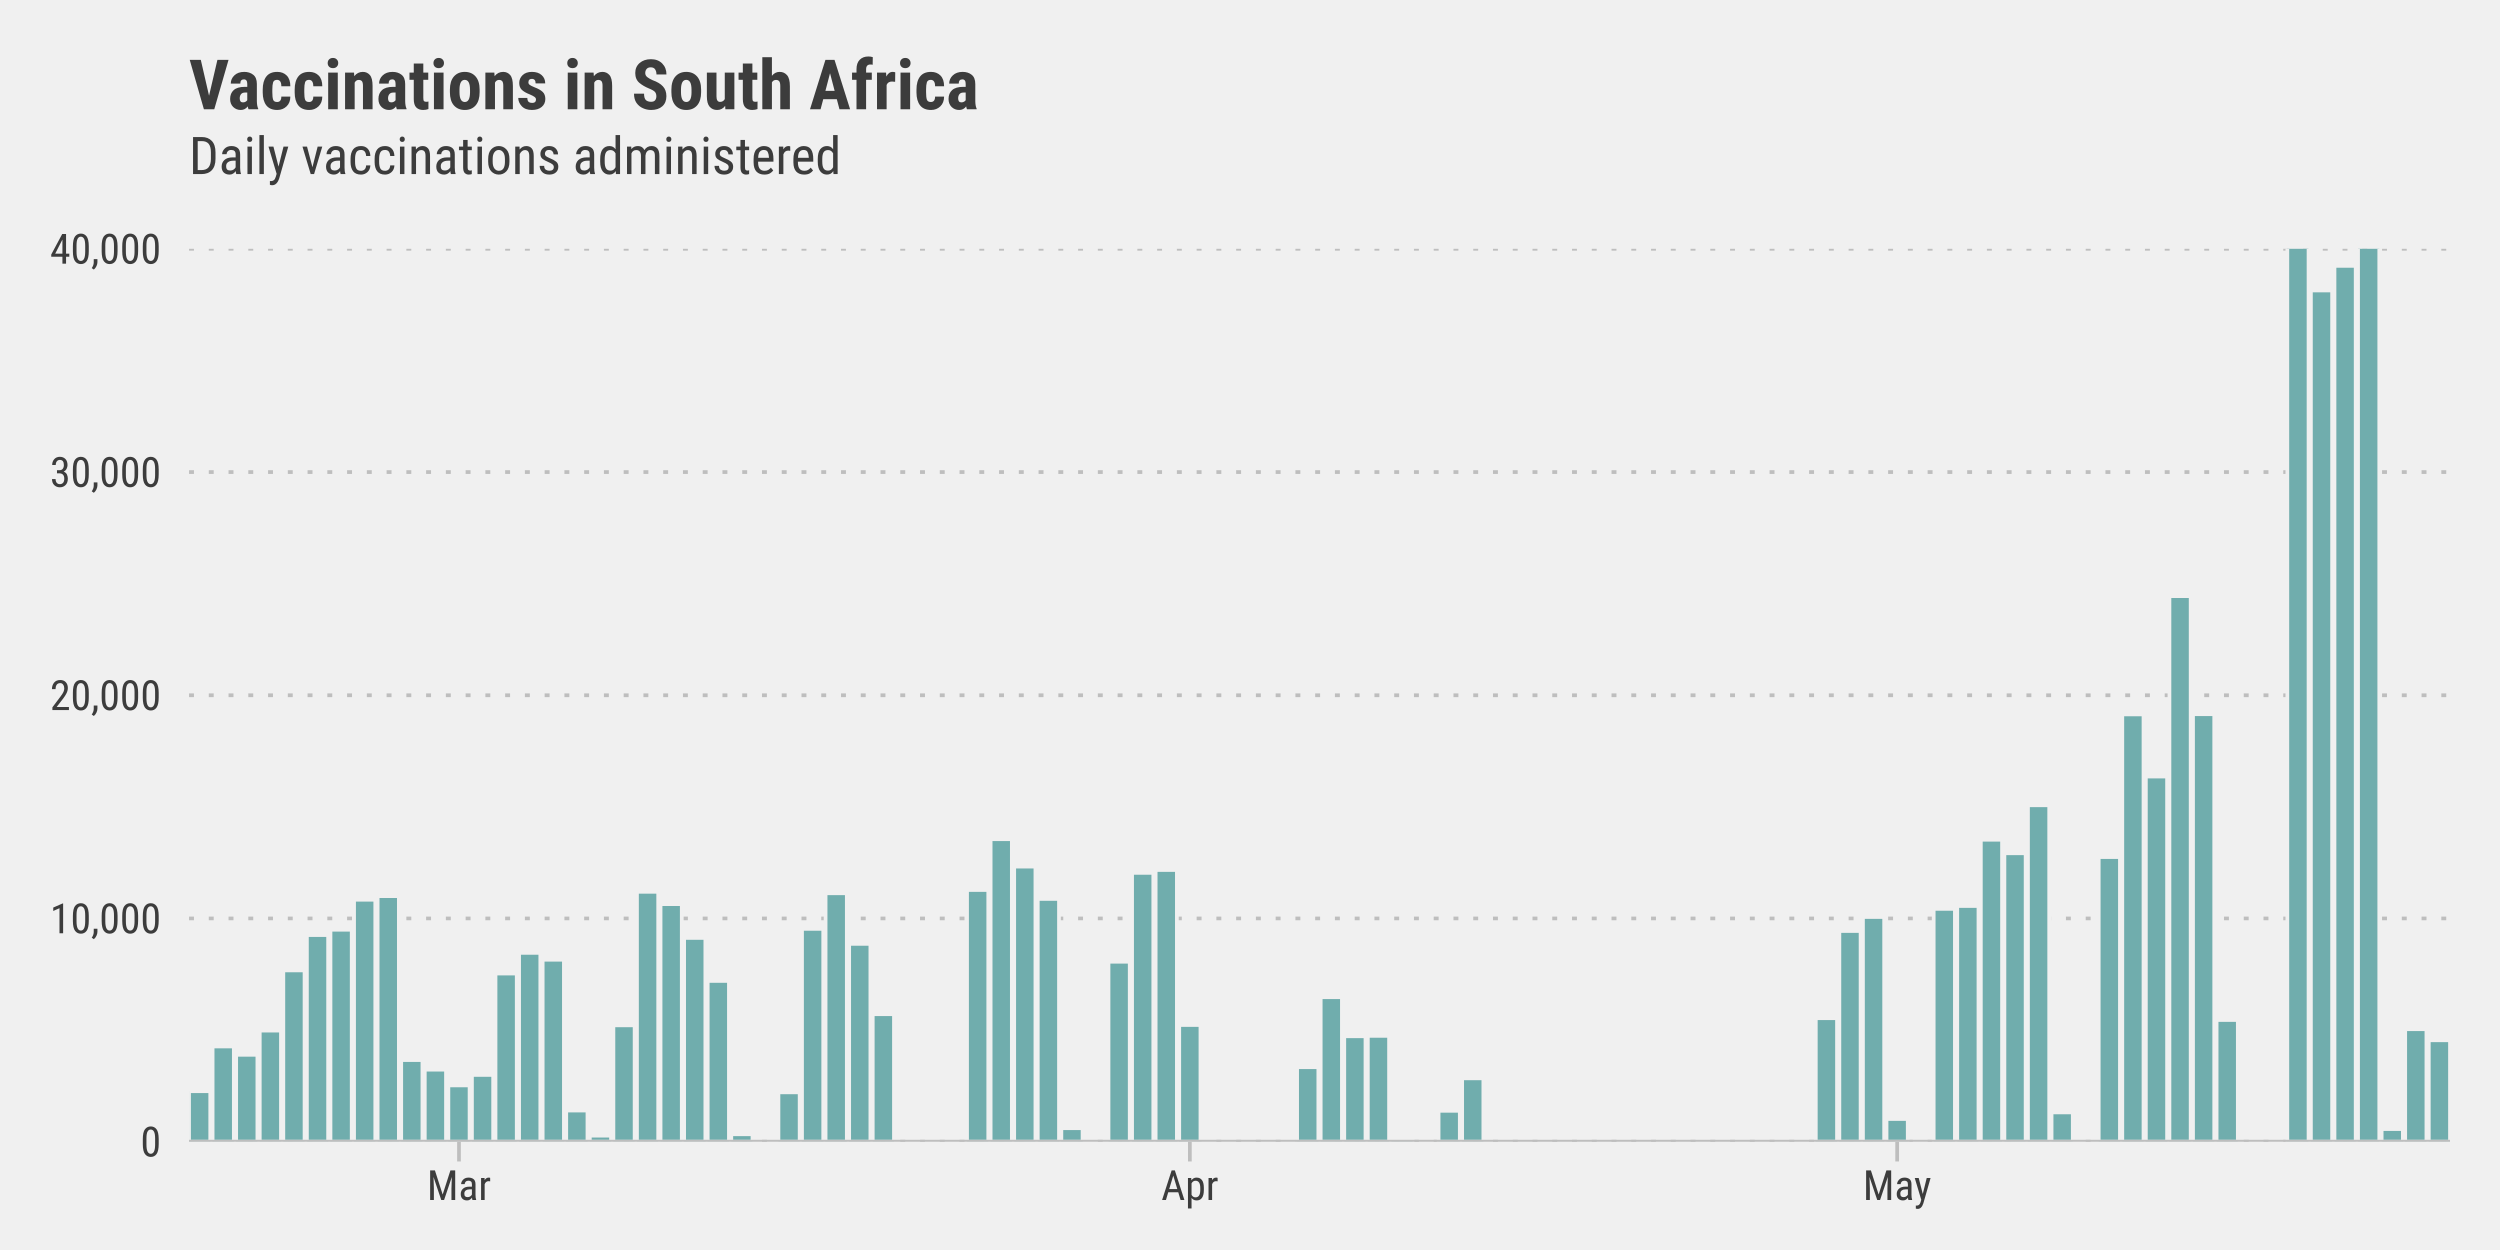
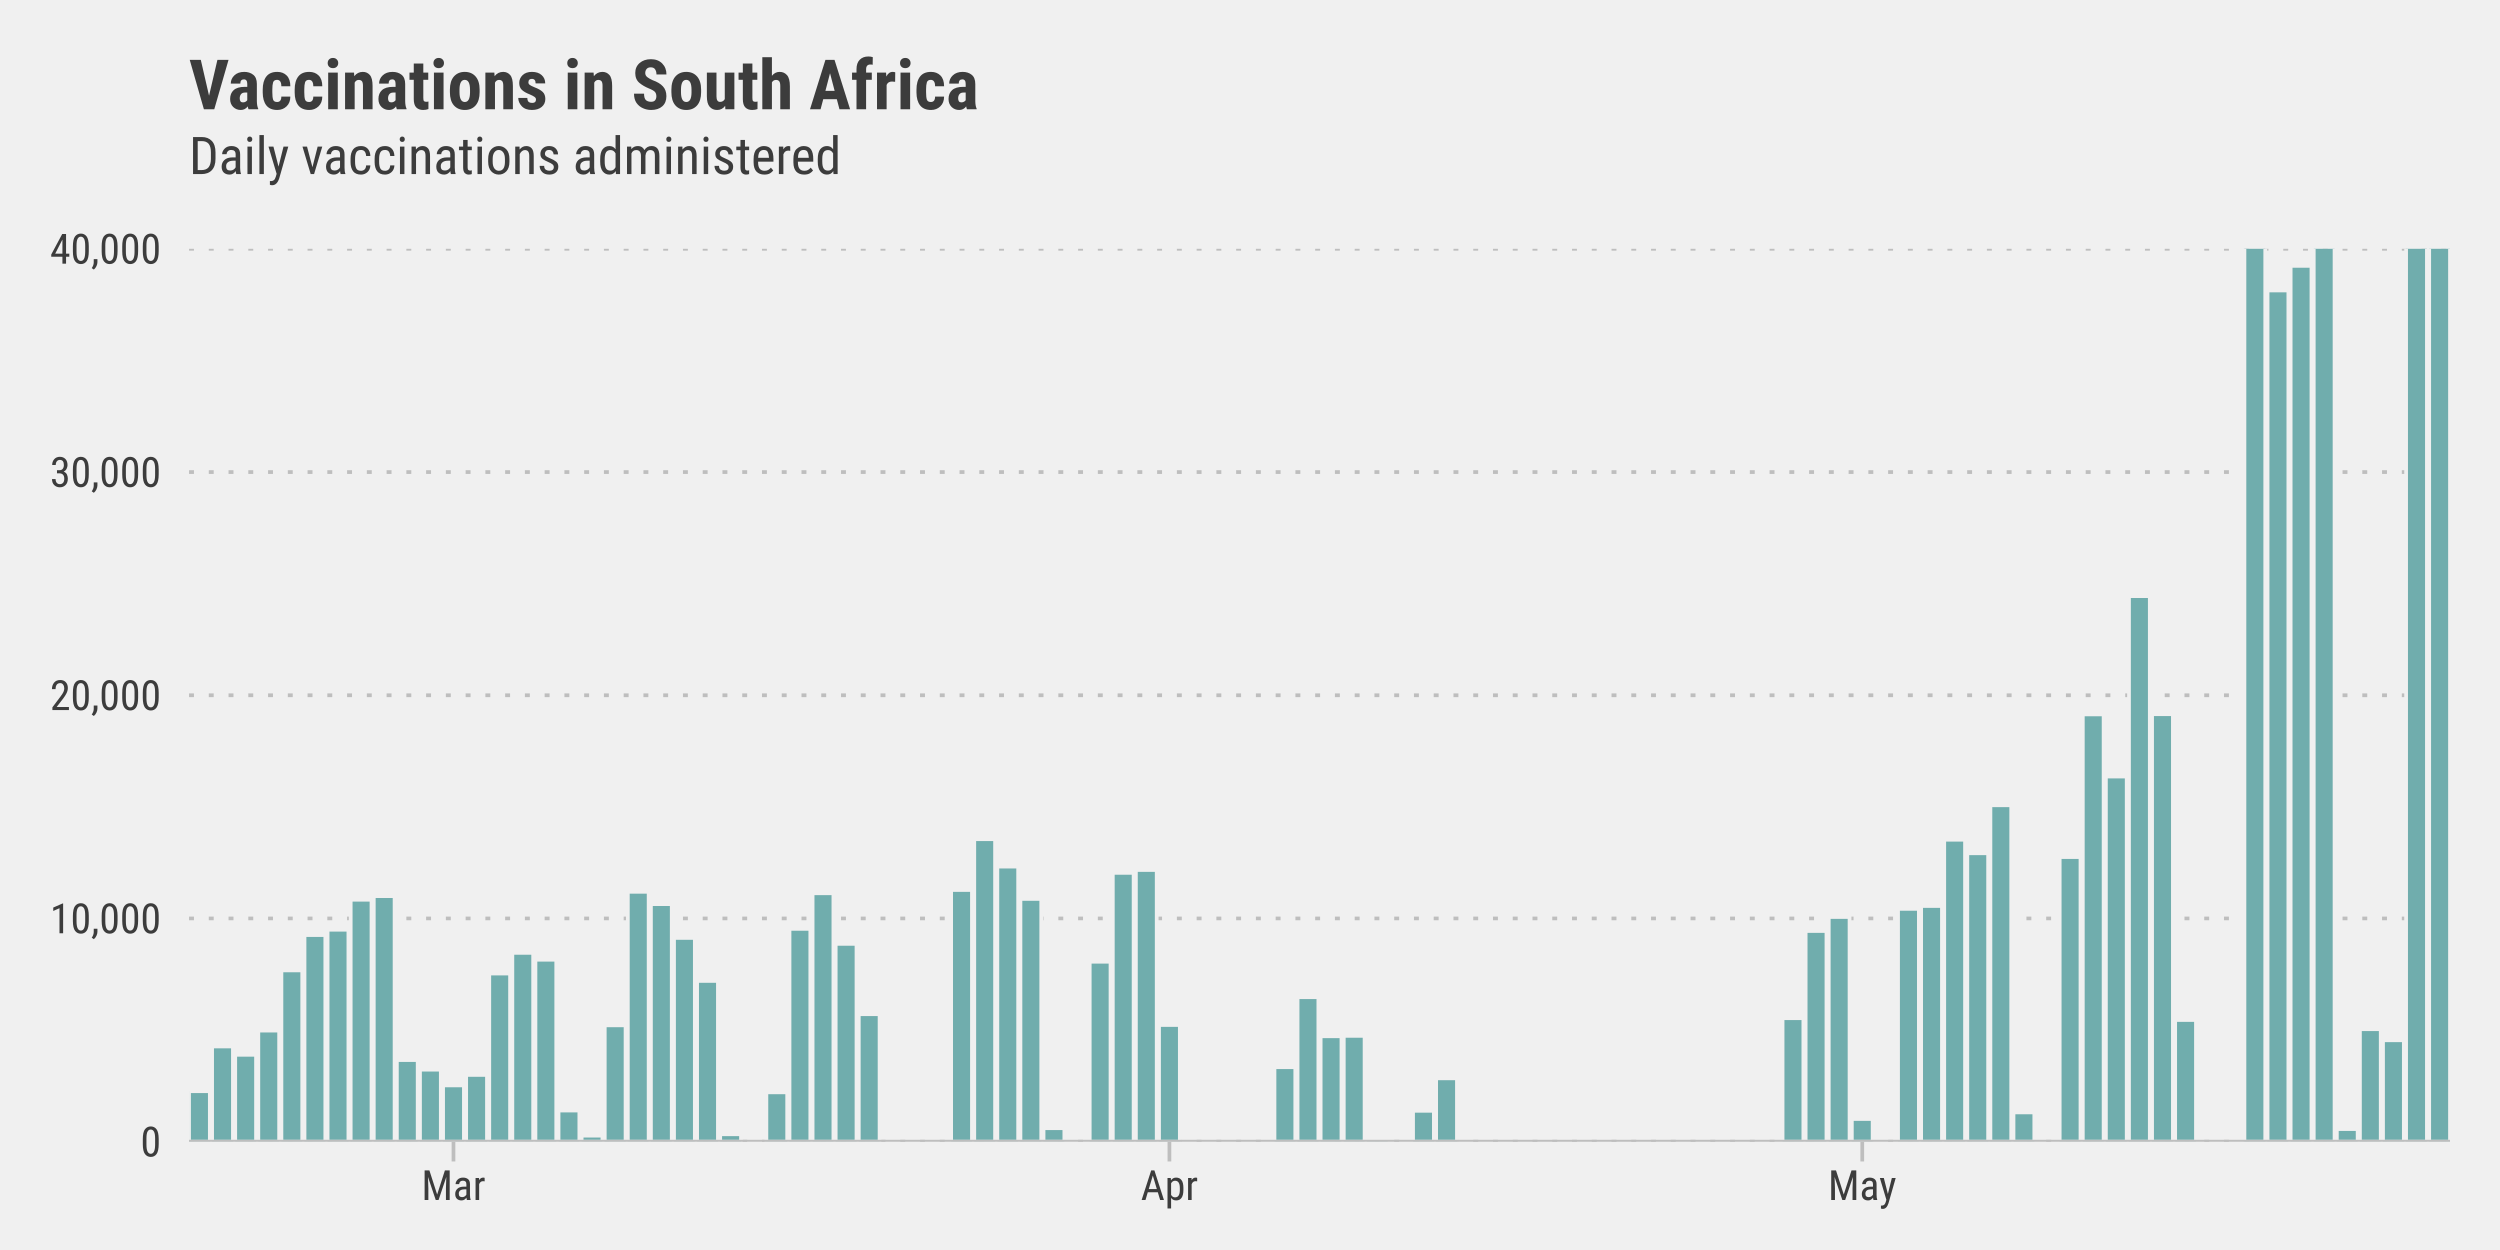
<svg xmlns="http://www.w3.org/2000/svg" class="svglite" width="720.00pt" height="360.00pt" viewBox="0 0 720.00 360.00">
  <defs>
    <style type="text/css">
    .svglite line, .svglite polyline, .svglite polygon, .svglite path, .svglite rect, .svglite circle {
      fill: none;
      stroke: #000000;
      stroke-linecap: round;
      stroke-linejoin: round;
      stroke-miterlimit: 10.00;
    }
  </style>
  </defs>
  <rect width="100%" height="100%" style="stroke: none; fill: #FFFFFF;" />
  <defs>
    <clipPath id="cpMC4wMHw3MjAuMDB8MC4wMHwzNjAuMDA=">
      <rect x="0.00" y="0.00" width="720.00" height="360.00" />
    </clipPath>
  </defs>
  <g clip-path="url(#cpMC4wMHw3MjAuMDB8MC4wMHwzNjAuMDA=)">
    <rect x="-0" y="0.00" width="720.00" height="360.00" style="stroke-width: 1.16; stroke: none; fill: #F0F0F0;" />
  </g>
  <defs>
    <clipPath id="cpNTQuNDR8NzA1LjYwfDcxLjY2fDMyOC44Mw==">
      <rect x="54.44" y="71.66" width="651.16" height="257.16" />
    </clipPath>
  </defs>
  <g clip-path="url(#cpNTQuNDR8NzA1LjYwfDcxLjY2fDMyOC44Mw==)">
    <rect x="54.44" y="71.66" width="651.16" height="257.16" style="stroke-width: 1.16; stroke: none; fill: #F0F0F0;" />
    <polyline points="54.44,328.80 705.60,328.80 " style="stroke-width: 1.07; stroke: #BEBEBE; stroke-dasharray: 1.42,4.27; stroke-linecap: butt;" />
    <polyline points="54.44,264.51 705.60,264.51 " style="stroke-width: 1.07; stroke: #BEBEBE; stroke-dasharray: 1.42,4.27; stroke-linecap: butt;" />
    <polyline points="54.44,200.23 705.60,200.23 " style="stroke-width: 1.07; stroke: #BEBEBE; stroke-dasharray: 1.42,4.27; stroke-linecap: butt;" />
    <polyline points="54.44,135.95 705.60,135.95 " style="stroke-width: 1.07; stroke: #BEBEBE; stroke-dasharray: 1.42,4.27; stroke-linecap: butt;" />
    <polyline points="54.44,71.66 705.60,71.66 " style="stroke-width: 1.07; stroke: #BEBEBE; stroke-dasharray: 1.42,4.27; stroke-linecap: butt;" />
-     <rect x="54.44" y="314.27" width="6.11" height="14.53" style="stroke-width: 1.07; stroke: #F0F0F0; stroke-linecap: square; stroke-linejoin: miter; fill: #70ADAD;" />
-     <rect x="61.23" y="301.39" width="6.11" height="27.41" style="stroke-width: 1.07; stroke: #F0F0F0; stroke-linecap: square; stroke-linejoin: miter; fill: #70ADAD;" />
-     <rect x="68.02" y="303.79" width="6.11" height="25.01" style="stroke-width: 1.07; stroke: #F0F0F0; stroke-linecap: square; stroke-linejoin: miter; fill: #70ADAD;" />
-     <rect x="74.81" y="296.82" width="6.11" height="31.97" style="stroke-width: 1.07; stroke: #F0F0F0; stroke-linecap: square; stroke-linejoin: miter; fill: #70ADAD;" />
-     <rect x="81.60" y="279.48" width="6.11" height="49.31" style="stroke-width: 1.07; stroke: #F0F0F0; stroke-linecap: square; stroke-linejoin: miter; fill: #70ADAD;" />
-     <rect x="88.39" y="269.30" width="6.11" height="59.50" style="stroke-width: 1.07; stroke: #F0F0F0; stroke-linecap: square; stroke-linejoin: miter; fill: #70ADAD;" />
-     <rect x="95.18" y="267.77" width="6.11" height="61.03" style="stroke-width: 1.07; stroke: #F0F0F0; stroke-linecap: square; stroke-linejoin: miter; fill: #70ADAD;" />
-     <rect x="101.97" y="259.13" width="6.11" height="69.67" style="stroke-width: 1.07; stroke: #F0F0F0; stroke-linecap: square; stroke-linejoin: miter; fill: #70ADAD;" />
-     <rect x="108.76" y="258.08" width="6.11" height="70.72" style="stroke-width: 1.07; stroke: #F0F0F0; stroke-linecap: square; stroke-linejoin: miter; fill: #70ADAD;" />
-     <rect x="115.55" y="305.30" width="6.11" height="23.50" style="stroke-width: 1.07; stroke: #F0F0F0; stroke-linecap: square; stroke-linejoin: miter; fill: #70ADAD;" />
-     <rect x="122.34" y="308.07" width="6.11" height="20.72" style="stroke-width: 1.07; stroke: #F0F0F0; stroke-linecap: square; stroke-linejoin: miter; fill: #70ADAD;" />
-     <rect x="129.13" y="312.60" width="6.11" height="16.20" style="stroke-width: 1.07; stroke: #F0F0F0; stroke-linecap: square; stroke-linejoin: miter; fill: #70ADAD;" />
-     <rect x="135.92" y="309.58" width="6.11" height="19.22" style="stroke-width: 1.07; stroke: #F0F0F0; stroke-linecap: square; stroke-linejoin: miter; fill: #70ADAD;" />
-     <rect x="142.71" y="280.37" width="6.11" height="48.42" style="stroke-width: 1.07; stroke: #F0F0F0; stroke-linecap: square; stroke-linejoin: miter; fill: #70ADAD;" />
-     <rect x="149.50" y="274.42" width="6.11" height="54.38" style="stroke-width: 1.07; stroke: #F0F0F0; stroke-linecap: square; stroke-linejoin: miter; fill: #70ADAD;" />
-     <rect x="156.29" y="276.40" width="6.11" height="52.40" style="stroke-width: 1.07; stroke: #F0F0F0; stroke-linecap: square; stroke-linejoin: miter; fill: #70ADAD;" />
-     <rect x="163.08" y="319.84" width="6.11" height="8.95" style="stroke-width: 1.07; stroke: #F0F0F0; stroke-linecap: square; stroke-linejoin: miter; fill: #70ADAD;" />
-     <rect x="169.87" y="327.07" width="6.11" height="1.72" style="stroke-width: 1.07; stroke: #F0F0F0; stroke-linecap: square; stroke-linejoin: miter; fill: #70ADAD;" />
-     <rect x="176.66" y="295.29" width="6.11" height="33.51" style="stroke-width: 1.07; stroke: #F0F0F0; stroke-linecap: square; stroke-linejoin: miter; fill: #70ADAD;" />
-     <rect x="183.45" y="256.84" width="6.11" height="71.95" style="stroke-width: 1.07; stroke: #F0F0F0; stroke-linecap: square; stroke-linejoin: miter; fill: #70ADAD;" />
-     <rect x="190.24" y="260.40" width="6.11" height="68.40" style="stroke-width: 1.07; stroke: #F0F0F0; stroke-linecap: square; stroke-linejoin: miter; fill: #70ADAD;" />
-     <rect x="197.03" y="270.12" width="6.11" height="58.67" style="stroke-width: 1.07; stroke: #F0F0F0; stroke-linecap: square; stroke-linejoin: miter; fill: #70ADAD;" />
-     <rect x="203.82" y="282.51" width="6.11" height="46.29" style="stroke-width: 1.07; stroke: #F0F0F0; stroke-linecap: square; stroke-linejoin: miter; fill: #70ADAD;" />
-     <rect x="210.61" y="326.68" width="6.11" height="2.11" style="stroke-width: 1.07; stroke: #F0F0F0; stroke-linecap: square; stroke-linejoin: miter; fill: #70ADAD;" />
-     <rect x="217.40" y="328.80" width="6.11" height="0.00" style="stroke-width: 1.07; stroke: #F0F0F0; stroke-linecap: square; stroke-linejoin: miter; fill: #70ADAD;" />
-     <rect x="224.19" y="314.60" width="6.11" height="14.20" style="stroke-width: 1.07; stroke: #F0F0F0; stroke-linecap: square; stroke-linejoin: miter; fill: #70ADAD;" />
-     <rect x="230.98" y="267.52" width="6.11" height="61.28" style="stroke-width: 1.07; stroke: #F0F0F0; stroke-linecap: square; stroke-linejoin: miter; fill: #70ADAD;" />
-     <rect x="237.77" y="257.27" width="6.11" height="71.53" style="stroke-width: 1.07; stroke: #F0F0F0; stroke-linecap: square; stroke-linejoin: miter; fill: #70ADAD;" />
-     <rect x="244.56" y="271.83" width="6.11" height="56.97" style="stroke-width: 1.07; stroke: #F0F0F0; stroke-linecap: square; stroke-linejoin: miter; fill: #70ADAD;" />
-     <rect x="251.35" y="292.10" width="6.11" height="36.69" style="stroke-width: 1.07; stroke: #F0F0F0; stroke-linecap: square; stroke-linejoin: miter; fill: #70ADAD;" />
-     <rect x="258.14" y="328.80" width="6.11" height="0.00" style="stroke-width: 1.07; stroke: #F0F0F0; stroke-linecap: square; stroke-linejoin: miter; fill: #70ADAD;" />
-     <rect x="264.93" y="328.80" width="6.11" height="0.00" style="stroke-width: 1.07; stroke: #F0F0F0; stroke-linecap: square; stroke-linejoin: miter; fill: #70ADAD;" />
-     <rect x="271.72" y="328.80" width="6.11" height="0.00" style="stroke-width: 1.07; stroke: #F0F0F0; stroke-linecap: square; stroke-linejoin: miter; fill: #70ADAD;" />
-     <rect x="278.51" y="256.32" width="6.11" height="72.47" style="stroke-width: 1.07; stroke: #F0F0F0; stroke-linecap: square; stroke-linejoin: miter; fill: #70ADAD;" />
-     <rect x="285.30" y="241.69" width="6.11" height="87.11" style="stroke-width: 1.07; stroke: #F0F0F0; stroke-linecap: square; stroke-linejoin: miter; fill: #70ADAD;" />
-     <rect x="292.09" y="249.59" width="6.11" height="79.20" style="stroke-width: 1.07; stroke: #F0F0F0; stroke-linecap: square; stroke-linejoin: miter; fill: #70ADAD;" />
-     <rect x="298.88" y="258.90" width="6.11" height="69.90" style="stroke-width: 1.07; stroke: #F0F0F0; stroke-linecap: square; stroke-linejoin: miter; fill: #70ADAD;" />
-     <rect x="305.67" y="324.92" width="6.11" height="3.88" style="stroke-width: 1.07; stroke: #F0F0F0; stroke-linecap: square; stroke-linejoin: miter; fill: #70ADAD;" />
-     <rect x="312.46" y="328.80" width="6.11" height="0.00" style="stroke-width: 1.07; stroke: #F0F0F0; stroke-linecap: square; stroke-linejoin: miter; fill: #70ADAD;" />
-     <rect x="319.25" y="276.98" width="6.11" height="51.81" style="stroke-width: 1.07; stroke: #F0F0F0; stroke-linecap: square; stroke-linejoin: miter; fill: #70ADAD;" />
-     <rect x="326.04" y="251.39" width="6.11" height="77.41" style="stroke-width: 1.07; stroke: #F0F0F0; stroke-linecap: square; stroke-linejoin: miter; fill: #70ADAD;" />
-     <rect x="332.83" y="250.56" width="6.11" height="78.24" style="stroke-width: 1.07; stroke: #F0F0F0; stroke-linecap: square; stroke-linejoin: miter; fill: #70ADAD;" />
-     <rect x="339.62" y="295.21" width="6.11" height="33.58" style="stroke-width: 1.07; stroke: #F0F0F0; stroke-linecap: square; stroke-linejoin: miter; fill: #70ADAD;" />
-     <rect x="346.41" y="328.80" width="6.11" height="0.00" style="stroke-width: 1.07; stroke: #F0F0F0; stroke-linecap: square; stroke-linejoin: miter; fill: #70ADAD;" />
-     <rect x="353.20" y="328.80" width="6.11" height="0.00" style="stroke-width: 1.07; stroke: #F0F0F0; stroke-linecap: square; stroke-linejoin: miter; fill: #70ADAD;" />
-     <rect x="359.99" y="328.80" width="6.11" height="0.00" style="stroke-width: 1.07; stroke: #F0F0F0; stroke-linecap: square; stroke-linejoin: miter; fill: #70ADAD;" />
-     <rect x="366.78" y="328.80" width="6.11" height="0.00" style="stroke-width: 1.07; stroke: #F0F0F0; stroke-linecap: square; stroke-linejoin: miter; fill: #70ADAD;" />
-     <rect x="373.57" y="307.35" width="6.11" height="21.44" style="stroke-width: 1.07; stroke: #F0F0F0; stroke-linecap: square; stroke-linejoin: miter; fill: #70ADAD;" />
-     <rect x="380.36" y="287.20" width="6.11" height="41.60" style="stroke-width: 1.07; stroke: #F0F0F0; stroke-linecap: square; stroke-linejoin: miter; fill: #70ADAD;" />
-     <rect x="387.15" y="298.45" width="6.11" height="30.34" style="stroke-width: 1.07; stroke: #F0F0F0; stroke-linecap: square; stroke-linejoin: miter; fill: #70ADAD;" />
-     <rect x="393.94" y="298.33" width="6.11" height="30.46" style="stroke-width: 1.07; stroke: #F0F0F0; stroke-linecap: square; stroke-linejoin: miter; fill: #70ADAD;" />
-     <rect x="400.73" y="328.55" width="6.11" height="0.24" style="stroke-width: 1.07; stroke: #F0F0F0; stroke-linecap: square; stroke-linejoin: miter; fill: #70ADAD;" />
-     <rect x="407.52" y="328.80" width="6.11" height="0.00" style="stroke-width: 1.07; stroke: #F0F0F0; stroke-linecap: square; stroke-linejoin: miter; fill: #70ADAD;" />
-     <rect x="414.31" y="319.92" width="6.11" height="8.88" style="stroke-width: 1.07; stroke: #F0F0F0; stroke-linecap: square; stroke-linejoin: miter; fill: #70ADAD;" />
-     <rect x="421.10" y="310.57" width="6.11" height="18.23" style="stroke-width: 1.07; stroke: #F0F0F0; stroke-linecap: square; stroke-linejoin: miter; fill: #70ADAD;" />
-     <rect x="427.89" y="328.80" width="6.11" height="0.00" style="stroke-width: 1.07; stroke: #F0F0F0; stroke-linecap: square; stroke-linejoin: miter; fill: #70ADAD;" />
-     <rect x="434.68" y="328.80" width="6.11" height="0.00" style="stroke-width: 1.07; stroke: #F0F0F0; stroke-linecap: square; stroke-linejoin: miter; fill: #70ADAD;" />
-     <rect x="441.47" y="328.80" width="6.11" height="0.00" style="stroke-width: 1.07; stroke: #F0F0F0; stroke-linecap: square; stroke-linejoin: miter; fill: #70ADAD;" />
-     <rect x="448.26" y="328.80" width="6.11" height="0.00" style="stroke-width: 1.07; stroke: #F0F0F0; stroke-linecap: square; stroke-linejoin: miter; fill: #70ADAD;" />
-     <rect x="455.05" y="328.80" width="6.11" height="0.00" style="stroke-width: 1.07; stroke: #F0F0F0; stroke-linecap: square; stroke-linejoin: miter; fill: #70ADAD;" />
-     <rect x="461.84" y="328.80" width="6.11" height="0.00" style="stroke-width: 1.07; stroke: #F0F0F0; stroke-linecap: square; stroke-linejoin: miter; fill: #70ADAD;" />
-     <rect x="468.63" y="328.80" width="6.11" height="0.00" style="stroke-width: 1.07; stroke: #F0F0F0; stroke-linecap: square; stroke-linejoin: miter; fill: #70ADAD;" />
-     <rect x="475.42" y="328.80" width="6.11" height="0.00" style="stroke-width: 1.07; stroke: #F0F0F0; stroke-linecap: square; stroke-linejoin: miter; fill: #70ADAD;" />
-     <rect x="482.21" y="328.80" width="6.11" height="0.00" style="stroke-width: 1.07; stroke: #F0F0F0; stroke-linecap: square; stroke-linejoin: miter; fill: #70ADAD;" />
-     <rect x="489.00" y="328.80" width="6.11" height="0.00" style="stroke-width: 1.07; stroke: #F0F0F0; stroke-linecap: square; stroke-linejoin: miter; fill: #70ADAD;" />
-     <rect x="495.79" y="328.80" width="6.11" height="0.00" style="stroke-width: 1.07; stroke: #F0F0F0; stroke-linecap: square; stroke-linejoin: miter; fill: #70ADAD;" />
-     <rect x="502.58" y="328.80" width="6.11" height="0.00" style="stroke-width: 1.07; stroke: #F0F0F0; stroke-linecap: square; stroke-linejoin: miter; fill: #70ADAD;" />
-     <rect x="509.37" y="328.80" width="6.11" height="0.00" style="stroke-width: 1.07; stroke: #F0F0F0; stroke-linecap: square; stroke-linejoin: miter; fill: #70ADAD;" />
-     <rect x="516.16" y="328.80" width="6.11" height="0.00" style="stroke-width: 1.07; stroke: #F0F0F0; stroke-linecap: square; stroke-linejoin: miter; fill: #70ADAD;" />
-     <rect x="522.95" y="293.25" width="6.11" height="35.55" style="stroke-width: 1.07; stroke: #F0F0F0; stroke-linecap: square; stroke-linejoin: miter; fill: #70ADAD;" />
-     <rect x="529.74" y="268.13" width="6.11" height="60.67" style="stroke-width: 1.07; stroke: #F0F0F0; stroke-linecap: square; stroke-linejoin: miter; fill: #70ADAD;" />
-     <rect x="536.53" y="264.10" width="6.11" height="64.70" style="stroke-width: 1.07; stroke: #F0F0F0; stroke-linecap: square; stroke-linejoin: miter; fill: #70ADAD;" />
-     <rect x="543.32" y="322.28" width="6.11" height="6.52" style="stroke-width: 1.07; stroke: #F0F0F0; stroke-linecap: square; stroke-linejoin: miter; fill: #70ADAD;" />
-     <rect x="550.11" y="328.80" width="6.11" height="0.00" style="stroke-width: 1.07; stroke: #F0F0F0; stroke-linecap: square; stroke-linejoin: miter; fill: #70ADAD;" />
-     <rect x="556.90" y="261.76" width="6.11" height="67.03" style="stroke-width: 1.07; stroke: #F0F0F0; stroke-linecap: square; stroke-linejoin: miter; fill: #70ADAD;" />
-     <rect x="563.69" y="260.93" width="6.11" height="67.86" style="stroke-width: 1.07; stroke: #F0F0F0; stroke-linecap: square; stroke-linejoin: miter; fill: #70ADAD;" />
-     <rect x="570.48" y="241.85" width="6.11" height="86.95" style="stroke-width: 1.07; stroke: #F0F0F0; stroke-linecap: square; stroke-linejoin: miter; fill: #70ADAD;" />
-     <rect x="577.27" y="245.74" width="6.11" height="83.05" style="stroke-width: 1.07; stroke: #F0F0F0; stroke-linecap: square; stroke-linejoin: miter; fill: #70ADAD;" />
-     <rect x="584.06" y="231.92" width="6.11" height="96.87" style="stroke-width: 1.07; stroke: #F0F0F0; stroke-linecap: square; stroke-linejoin: miter; fill: #70ADAD;" />
-     <rect x="590.85" y="320.38" width="6.11" height="8.41" style="stroke-width: 1.07; stroke: #F0F0F0; stroke-linecap: square; stroke-linejoin: miter; fill: #70ADAD;" />
-     <rect x="597.64" y="328.80" width="6.11" height="0.00" style="stroke-width: 1.07; stroke: #F0F0F0; stroke-linecap: square; stroke-linejoin: miter; fill: #70ADAD;" />
-     <rect x="604.43" y="246.84" width="6.11" height="81.96" style="stroke-width: 1.07; stroke: #F0F0F0; stroke-linecap: square; stroke-linejoin: miter; fill: #70ADAD;" />
-     <rect x="611.22" y="205.75" width="6.11" height="123.05" style="stroke-width: 1.07; stroke: #F0F0F0; stroke-linecap: square; stroke-linejoin: miter; fill: #70ADAD;" />
-     <rect x="618.01" y="223.64" width="6.11" height="105.15" style="stroke-width: 1.07; stroke: #F0F0F0; stroke-linecap: square; stroke-linejoin: miter; fill: #70ADAD;" />
-     <rect x="624.80" y="171.69" width="6.11" height="157.10" style="stroke-width: 1.07; stroke: #F0F0F0; stroke-linecap: square; stroke-linejoin: miter; fill: #70ADAD;" />
-     <rect x="631.59" y="205.70" width="6.11" height="123.10" style="stroke-width: 1.07; stroke: #F0F0F0; stroke-linecap: square; stroke-linejoin: miter; fill: #70ADAD;" />
-     <rect x="638.38" y="293.76" width="6.11" height="35.03" style="stroke-width: 1.07; stroke: #F0F0F0; stroke-linecap: square; stroke-linejoin: miter; fill: #70ADAD;" />
-     <rect x="645.17" y="328.80" width="6.11" height="0.00" style="stroke-width: 1.07; stroke: #F0F0F0; stroke-linecap: square; stroke-linejoin: miter; fill: #70ADAD;" />
-     <rect x="651.96" y="328.80" width="6.11" height="0.00" style="stroke-width: 1.07; stroke: #F0F0F0; stroke-linecap: square; stroke-linejoin: miter; fill: #70ADAD;" />
-     <rect x="658.75" y="69.94" width="6.11" height="258.86" style="stroke-width: 1.07; stroke: #F0F0F0; stroke-linecap: square; stroke-linejoin: miter; fill: #70ADAD;" />
-     <rect x="665.54" y="83.66" width="6.11" height="245.14" style="stroke-width: 1.07; stroke: #F0F0F0; stroke-linecap: square; stroke-linejoin: miter; fill: #70ADAD;" />
-     <rect x="672.33" y="76.57" width="6.11" height="252.22" style="stroke-width: 1.07; stroke: #F0F0F0; stroke-linecap: square; stroke-linejoin: miter; fill: #70ADAD;" />
-     <rect x="679.12" y="45.44" width="6.11" height="283.35" style="stroke-width: 1.07; stroke: #F0F0F0; stroke-linecap: square; stroke-linejoin: miter; fill: #70ADAD;" />
-     <rect x="685.91" y="325.17" width="6.11" height="3.63" style="stroke-width: 1.07; stroke: #F0F0F0; stroke-linecap: square; stroke-linejoin: miter; fill: #70ADAD;" />
-     <rect x="692.70" y="296.42" width="6.11" height="32.38" style="stroke-width: 1.07; stroke: #F0F0F0; stroke-linecap: square; stroke-linejoin: miter; fill: #70ADAD;" />
-     <rect x="699.49" y="299.60" width="6.11" height="29.20" style="stroke-width: 1.07; stroke: #F0F0F0; stroke-linecap: square; stroke-linejoin: miter; fill: #70ADAD;" />
+     <rect x="54.44" y="314.27" width="5.99" height="14.53" style="stroke-width: 1.07; stroke: #F0F0F0; stroke-linecap: square; stroke-linejoin: miter; fill: #70ADAD;" />
+     <rect x="61.09" y="301.39" width="5.99" height="27.41" style="stroke-width: 1.07; stroke: #F0F0F0; stroke-linecap: square; stroke-linejoin: miter; fill: #70ADAD;" />
+     <rect x="67.75" y="303.79" width="5.99" height="25.01" style="stroke-width: 1.07; stroke: #F0F0F0; stroke-linecap: square; stroke-linejoin: miter; fill: #70ADAD;" />
+     <rect x="74.40" y="296.82" width="5.99" height="31.97" style="stroke-width: 1.07; stroke: #F0F0F0; stroke-linecap: square; stroke-linejoin: miter; fill: #70ADAD;" />
+     <rect x="81.05" y="279.48" width="5.99" height="49.31" style="stroke-width: 1.07; stroke: #F0F0F0; stroke-linecap: square; stroke-linejoin: miter; fill: #70ADAD;" />
+     <rect x="87.70" y="269.30" width="5.99" height="59.50" style="stroke-width: 1.07; stroke: #F0F0F0; stroke-linecap: square; stroke-linejoin: miter; fill: #70ADAD;" />
+     <rect x="94.35" y="267.77" width="5.99" height="61.03" style="stroke-width: 1.07; stroke: #F0F0F0; stroke-linecap: square; stroke-linejoin: miter; fill: #70ADAD;" />
+     <rect x="101.00" y="259.13" width="5.99" height="69.67" style="stroke-width: 1.07; stroke: #F0F0F0; stroke-linecap: square; stroke-linejoin: miter; fill: #70ADAD;" />
+     <rect x="107.65" y="258.08" width="5.99" height="70.72" style="stroke-width: 1.07; stroke: #F0F0F0; stroke-linecap: square; stroke-linejoin: miter; fill: #70ADAD;" />
+     <rect x="114.30" y="305.30" width="5.99" height="23.50" style="stroke-width: 1.07; stroke: #F0F0F0; stroke-linecap: square; stroke-linejoin: miter; fill: #70ADAD;" />
+     <rect x="120.96" y="308.07" width="5.99" height="20.72" style="stroke-width: 1.07; stroke: #F0F0F0; stroke-linecap: square; stroke-linejoin: miter; fill: #70ADAD;" />
+     <rect x="127.61" y="312.60" width="5.99" height="16.20" style="stroke-width: 1.07; stroke: #F0F0F0; stroke-linecap: square; stroke-linejoin: miter; fill: #70ADAD;" />
+     <rect x="134.26" y="309.58" width="5.99" height="19.22" style="stroke-width: 1.07; stroke: #F0F0F0; stroke-linecap: square; stroke-linejoin: miter; fill: #70ADAD;" />
+     <rect x="140.91" y="280.37" width="5.99" height="48.42" style="stroke-width: 1.07; stroke: #F0F0F0; stroke-linecap: square; stroke-linejoin: miter; fill: #70ADAD;" />
+     <rect x="147.56" y="274.42" width="5.99" height="54.38" style="stroke-width: 1.07; stroke: #F0F0F0; stroke-linecap: square; stroke-linejoin: miter; fill: #70ADAD;" />
+     <rect x="154.21" y="276.40" width="5.99" height="52.40" style="stroke-width: 1.07; stroke: #F0F0F0; stroke-linecap: square; stroke-linejoin: miter; fill: #70ADAD;" />
+     <rect x="160.86" y="319.84" width="5.99" height="8.95" style="stroke-width: 1.07; stroke: #F0F0F0; stroke-linecap: square; stroke-linejoin: miter; fill: #70ADAD;" />
+     <rect x="167.51" y="327.07" width="5.99" height="1.72" style="stroke-width: 1.07; stroke: #F0F0F0; stroke-linecap: square; stroke-linejoin: miter; fill: #70ADAD;" />
+     <rect x="174.17" y="295.29" width="5.99" height="33.51" style="stroke-width: 1.07; stroke: #F0F0F0; stroke-linecap: square; stroke-linejoin: miter; fill: #70ADAD;" />
+     <rect x="180.82" y="256.84" width="5.99" height="71.95" style="stroke-width: 1.07; stroke: #F0F0F0; stroke-linecap: square; stroke-linejoin: miter; fill: #70ADAD;" />
+     <rect x="187.47" y="260.40" width="5.99" height="68.40" style="stroke-width: 1.07; stroke: #F0F0F0; stroke-linecap: square; stroke-linejoin: miter; fill: #70ADAD;" />
+     <rect x="194.12" y="270.12" width="5.99" height="58.67" style="stroke-width: 1.07; stroke: #F0F0F0; stroke-linecap: square; stroke-linejoin: miter; fill: #70ADAD;" />
+     <rect x="200.77" y="282.51" width="5.99" height="46.29" style="stroke-width: 1.07; stroke: #F0F0F0; stroke-linecap: square; stroke-linejoin: miter; fill: #70ADAD;" />
+     <rect x="207.42" y="326.68" width="5.99" height="2.11" style="stroke-width: 1.07; stroke: #F0F0F0; stroke-linecap: square; stroke-linejoin: miter; fill: #70ADAD;" />
+     <rect x="214.07" y="328.80" width="5.99" height="0.00" style="stroke-width: 1.07; stroke: #F0F0F0; stroke-linecap: square; stroke-linejoin: miter; fill: #70ADAD;" />
+     <rect x="220.72" y="314.60" width="5.99" height="14.20" style="stroke-width: 1.07; stroke: #F0F0F0; stroke-linecap: square; stroke-linejoin: miter; fill: #70ADAD;" />
+     <rect x="227.38" y="267.52" width="5.99" height="61.28" style="stroke-width: 1.07; stroke: #F0F0F0; stroke-linecap: square; stroke-linejoin: miter; fill: #70ADAD;" />
+     <rect x="234.03" y="257.27" width="5.99" height="71.53" style="stroke-width: 1.07; stroke: #F0F0F0; stroke-linecap: square; stroke-linejoin: miter; fill: #70ADAD;" />
+     <rect x="240.68" y="271.83" width="5.99" height="56.97" style="stroke-width: 1.07; stroke: #F0F0F0; stroke-linecap: square; stroke-linejoin: miter; fill: #70ADAD;" />
+     <rect x="247.33" y="292.10" width="5.99" height="36.69" style="stroke-width: 1.07; stroke: #F0F0F0; stroke-linecap: square; stroke-linejoin: miter; fill: #70ADAD;" />
+     <rect x="253.98" y="328.80" width="5.99" height="0.00" style="stroke-width: 1.07; stroke: #F0F0F0; stroke-linecap: square; stroke-linejoin: miter; fill: #70ADAD;" />
+     <rect x="260.63" y="328.80" width="5.99" height="0.00" style="stroke-width: 1.07; stroke: #F0F0F0; stroke-linecap: square; stroke-linejoin: miter; fill: #70ADAD;" />
+     <rect x="267.28" y="328.80" width="5.99" height="0.00" style="stroke-width: 1.07; stroke: #F0F0F0; stroke-linecap: square; stroke-linejoin: miter; fill: #70ADAD;" />
+     <rect x="273.93" y="256.32" width="5.99" height="72.47" style="stroke-width: 1.07; stroke: #F0F0F0; stroke-linecap: square; stroke-linejoin: miter; fill: #70ADAD;" />
+     <rect x="280.59" y="241.69" width="5.99" height="87.11" style="stroke-width: 1.07; stroke: #F0F0F0; stroke-linecap: square; stroke-linejoin: miter; fill: #70ADAD;" />
+     <rect x="287.24" y="249.59" width="5.99" height="79.20" style="stroke-width: 1.07; stroke: #F0F0F0; stroke-linecap: square; stroke-linejoin: miter; fill: #70ADAD;" />
+     <rect x="293.89" y="258.90" width="5.99" height="69.90" style="stroke-width: 1.07; stroke: #F0F0F0; stroke-linecap: square; stroke-linejoin: miter; fill: #70ADAD;" />
+     <rect x="300.54" y="324.92" width="5.99" height="3.88" style="stroke-width: 1.07; stroke: #F0F0F0; stroke-linecap: square; stroke-linejoin: miter; fill: #70ADAD;" />
+     <rect x="307.19" y="328.80" width="5.99" height="0.00" style="stroke-width: 1.07; stroke: #F0F0F0; stroke-linecap: square; stroke-linejoin: miter; fill: #70ADAD;" />
+     <rect x="313.84" y="276.98" width="5.99" height="51.81" style="stroke-width: 1.07; stroke: #F0F0F0; stroke-linecap: square; stroke-linejoin: miter; fill: #70ADAD;" />
+     <rect x="320.49" y="251.39" width="5.99" height="77.41" style="stroke-width: 1.07; stroke: #F0F0F0; stroke-linecap: square; stroke-linejoin: miter; fill: #70ADAD;" />
+     <rect x="327.14" y="250.56" width="5.99" height="78.24" style="stroke-width: 1.07; stroke: #F0F0F0; stroke-linecap: square; stroke-linejoin: miter; fill: #70ADAD;" />
+     <rect x="333.80" y="295.21" width="5.99" height="33.58" style="stroke-width: 1.07; stroke: #F0F0F0; stroke-linecap: square; stroke-linejoin: miter; fill: #70ADAD;" />
+     <rect x="340.45" y="328.80" width="5.99" height="0.00" style="stroke-width: 1.07; stroke: #F0F0F0; stroke-linecap: square; stroke-linejoin: miter; fill: #70ADAD;" />
+     <rect x="347.10" y="328.80" width="5.99" height="0.00" style="stroke-width: 1.07; stroke: #F0F0F0; stroke-linecap: square; stroke-linejoin: miter; fill: #70ADAD;" />
+     <rect x="353.75" y="328.80" width="5.99" height="0.00" style="stroke-width: 1.07; stroke: #F0F0F0; stroke-linecap: square; stroke-linejoin: miter; fill: #70ADAD;" />
+     <rect x="360.40" y="328.80" width="5.99" height="0.00" style="stroke-width: 1.07; stroke: #F0F0F0; stroke-linecap: square; stroke-linejoin: miter; fill: #70ADAD;" />
+     <rect x="367.05" y="307.35" width="5.99" height="21.44" style="stroke-width: 1.07; stroke: #F0F0F0; stroke-linecap: square; stroke-linejoin: miter; fill: #70ADAD;" />
+     <rect x="373.70" y="287.20" width="5.99" height="41.60" style="stroke-width: 1.07; stroke: #F0F0F0; stroke-linecap: square; stroke-linejoin: miter; fill: #70ADAD;" />
+     <rect x="380.35" y="298.45" width="5.99" height="30.34" style="stroke-width: 1.07; stroke: #F0F0F0; stroke-linecap: square; stroke-linejoin: miter; fill: #70ADAD;" />
+     <rect x="387.01" y="298.33" width="5.99" height="30.46" style="stroke-width: 1.07; stroke: #F0F0F0; stroke-linecap: square; stroke-linejoin: miter; fill: #70ADAD;" />
+     <rect x="393.66" y="328.55" width="5.99" height="0.24" style="stroke-width: 1.07; stroke: #F0F0F0; stroke-linecap: square; stroke-linejoin: miter; fill: #70ADAD;" />
+     <rect x="400.31" y="328.80" width="5.99" height="0.00" style="stroke-width: 1.07; stroke: #F0F0F0; stroke-linecap: square; stroke-linejoin: miter; fill: #70ADAD;" />
+     <rect x="406.96" y="319.92" width="5.99" height="8.88" style="stroke-width: 1.07; stroke: #F0F0F0; stroke-linecap: square; stroke-linejoin: miter; fill: #70ADAD;" />
+     <rect x="413.61" y="310.57" width="5.99" height="18.23" style="stroke-width: 1.07; stroke: #F0F0F0; stroke-linecap: square; stroke-linejoin: miter; fill: #70ADAD;" />
+     <rect x="420.26" y="328.80" width="5.99" height="0.00" style="stroke-width: 1.07; stroke: #F0F0F0; stroke-linecap: square; stroke-linejoin: miter; fill: #70ADAD;" />
+     <rect x="426.91" y="328.80" width="5.99" height="0.00" style="stroke-width: 1.07; stroke: #F0F0F0; stroke-linecap: square; stroke-linejoin: miter; fill: #70ADAD;" />
+     <rect x="433.56" y="328.80" width="5.99" height="0.00" style="stroke-width: 1.07; stroke: #F0F0F0; stroke-linecap: square; stroke-linejoin: miter; fill: #70ADAD;" />
+     <rect x="440.22" y="328.80" width="5.99" height="0.00" style="stroke-width: 1.07; stroke: #F0F0F0; stroke-linecap: square; stroke-linejoin: miter; fill: #70ADAD;" />
+     <rect x="446.87" y="328.80" width="5.99" height="0.00" style="stroke-width: 1.07; stroke: #F0F0F0; stroke-linecap: square; stroke-linejoin: miter; fill: #70ADAD;" />
+     <rect x="453.52" y="328.80" width="5.99" height="0.00" style="stroke-width: 1.07; stroke: #F0F0F0; stroke-linecap: square; stroke-linejoin: miter; fill: #70ADAD;" />
+     <rect x="460.17" y="328.80" width="5.99" height="0.00" style="stroke-width: 1.07; stroke: #F0F0F0; stroke-linecap: square; stroke-linejoin: miter; fill: #70ADAD;" />
+     <rect x="466.82" y="328.80" width="5.99" height="0.00" style="stroke-width: 1.07; stroke: #F0F0F0; stroke-linecap: square; stroke-linejoin: miter; fill: #70ADAD;" />
+     <rect x="473.47" y="328.80" width="5.99" height="0.00" style="stroke-width: 1.07; stroke: #F0F0F0; stroke-linecap: square; stroke-linejoin: miter; fill: #70ADAD;" />
+     <rect x="480.12" y="328.80" width="5.99" height="0.00" style="stroke-width: 1.07; stroke: #F0F0F0; stroke-linecap: square; stroke-linejoin: miter; fill: #70ADAD;" />
+     <rect x="486.77" y="328.80" width="5.99" height="0.00" style="stroke-width: 1.07; stroke: #F0F0F0; stroke-linecap: square; stroke-linejoin: miter; fill: #70ADAD;" />
+     <rect x="493.43" y="328.80" width="5.99" height="0.00" style="stroke-width: 1.07; stroke: #F0F0F0; stroke-linecap: square; stroke-linejoin: miter; fill: #70ADAD;" />
+     <rect x="500.08" y="328.80" width="5.99" height="0.00" style="stroke-width: 1.07; stroke: #F0F0F0; stroke-linecap: square; stroke-linejoin: miter; fill: #70ADAD;" />
+     <rect x="506.73" y="328.80" width="5.99" height="0.00" style="stroke-width: 1.07; stroke: #F0F0F0; stroke-linecap: square; stroke-linejoin: miter; fill: #70ADAD;" />
+     <rect x="513.38" y="293.25" width="5.99" height="35.55" style="stroke-width: 1.07; stroke: #F0F0F0; stroke-linecap: square; stroke-linejoin: miter; fill: #70ADAD;" />
+     <rect x="520.03" y="268.13" width="5.99" height="60.67" style="stroke-width: 1.07; stroke: #F0F0F0; stroke-linecap: square; stroke-linejoin: miter; fill: #70ADAD;" />
+     <rect x="526.68" y="264.10" width="5.99" height="64.70" style="stroke-width: 1.07; stroke: #F0F0F0; stroke-linecap: square; stroke-linejoin: miter; fill: #70ADAD;" />
+     <rect x="533.33" y="322.28" width="5.99" height="6.52" style="stroke-width: 1.07; stroke: #F0F0F0; stroke-linecap: square; stroke-linejoin: miter; fill: #70ADAD;" />
+     <rect x="539.98" y="328.80" width="5.99" height="0.00" style="stroke-width: 1.07; stroke: #F0F0F0; stroke-linecap: square; stroke-linejoin: miter; fill: #70ADAD;" />
+     <rect x="546.64" y="261.76" width="5.99" height="67.03" style="stroke-width: 1.07; stroke: #F0F0F0; stroke-linecap: square; stroke-linejoin: miter; fill: #70ADAD;" />
+     <rect x="553.29" y="260.93" width="5.99" height="67.86" style="stroke-width: 1.07; stroke: #F0F0F0; stroke-linecap: square; stroke-linejoin: miter; fill: #70ADAD;" />
+     <rect x="559.94" y="241.85" width="5.99" height="86.95" style="stroke-width: 1.07; stroke: #F0F0F0; stroke-linecap: square; stroke-linejoin: miter; fill: #70ADAD;" />
+     <rect x="566.59" y="245.74" width="5.99" height="83.05" style="stroke-width: 1.07; stroke: #F0F0F0; stroke-linecap: square; stroke-linejoin: miter; fill: #70ADAD;" />
+     <rect x="573.24" y="231.92" width="5.99" height="96.87" style="stroke-width: 1.07; stroke: #F0F0F0; stroke-linecap: square; stroke-linejoin: miter; fill: #70ADAD;" />
+     <rect x="579.89" y="320.38" width="5.99" height="8.41" style="stroke-width: 1.07; stroke: #F0F0F0; stroke-linecap: square; stroke-linejoin: miter; fill: #70ADAD;" />
+     <rect x="586.54" y="328.80" width="5.99" height="0.00" style="stroke-width: 1.07; stroke: #F0F0F0; stroke-linecap: square; stroke-linejoin: miter; fill: #70ADAD;" />
+     <rect x="593.19" y="246.84" width="5.99" height="81.96" style="stroke-width: 1.07; stroke: #F0F0F0; stroke-linecap: square; stroke-linejoin: miter; fill: #70ADAD;" />
+     <rect x="599.85" y="205.75" width="5.99" height="123.05" style="stroke-width: 1.07; stroke: #F0F0F0; stroke-linecap: square; stroke-linejoin: miter; fill: #70ADAD;" />
+     <rect x="606.50" y="223.64" width="5.99" height="105.15" style="stroke-width: 1.07; stroke: #F0F0F0; stroke-linecap: square; stroke-linejoin: miter; fill: #70ADAD;" />
+     <rect x="613.15" y="171.69" width="5.99" height="157.10" style="stroke-width: 1.07; stroke: #F0F0F0; stroke-linecap: square; stroke-linejoin: miter; fill: #70ADAD;" />
+     <rect x="619.80" y="205.70" width="5.99" height="123.10" style="stroke-width: 1.07; stroke: #F0F0F0; stroke-linecap: square; stroke-linejoin: miter; fill: #70ADAD;" />
+     <rect x="626.45" y="293.76" width="5.99" height="35.03" style="stroke-width: 1.07; stroke: #F0F0F0; stroke-linecap: square; stroke-linejoin: miter; fill: #70ADAD;" />
+     <rect x="633.10" y="328.80" width="5.99" height="0.00" style="stroke-width: 1.07; stroke: #F0F0F0; stroke-linecap: square; stroke-linejoin: miter; fill: #70ADAD;" />
+     <rect x="639.75" y="328.80" width="5.99" height="0.00" style="stroke-width: 1.07; stroke: #F0F0F0; stroke-linecap: square; stroke-linejoin: miter; fill: #70ADAD;" />
+     <rect x="646.40" y="69.94" width="5.99" height="258.86" style="stroke-width: 1.07; stroke: #F0F0F0; stroke-linecap: square; stroke-linejoin: miter; fill: #70ADAD;" />
+     <rect x="653.06" y="83.66" width="5.99" height="245.14" style="stroke-width: 1.07; stroke: #F0F0F0; stroke-linecap: square; stroke-linejoin: miter; fill: #70ADAD;" />
+     <rect x="659.71" y="76.57" width="5.99" height="252.22" style="stroke-width: 1.07; stroke: #F0F0F0; stroke-linecap: square; stroke-linejoin: miter; fill: #70ADAD;" />
+     <rect x="666.36" y="45.44" width="5.99" height="283.35" style="stroke-width: 1.07; stroke: #F0F0F0; stroke-linecap: square; stroke-linejoin: miter; fill: #70ADAD;" />
+     <rect x="673.01" y="325.17" width="5.99" height="3.63" style="stroke-width: 1.07; stroke: #F0F0F0; stroke-linecap: square; stroke-linejoin: miter; fill: #70ADAD;" />
+     <rect x="679.66" y="296.42" width="5.99" height="32.38" style="stroke-width: 1.07; stroke: #F0F0F0; stroke-linecap: square; stroke-linejoin: miter; fill: #70ADAD;" />
+     <rect x="686.31" y="299.60" width="5.99" height="29.20" style="stroke-width: 1.07; stroke: #F0F0F0; stroke-linecap: square; stroke-linejoin: miter; fill: #70ADAD;" />
+     <rect x="692.96" y="12.03" width="5.99" height="316.76" style="stroke-width: 1.07; stroke: #F0F0F0; stroke-linecap: square; stroke-linejoin: miter; fill: #70ADAD;" />
+     <rect x="699.61" y="-63.32" width="5.99" height="392.12" style="stroke-width: 1.07; stroke: #F0F0F0; stroke-linecap: square; stroke-linejoin: miter; fill: #70ADAD;" />
    <line x1="54.44" y1="328.80" x2="705.60" y2="328.80" style="stroke-width: 1.07; stroke: #BEBEBE; stroke-linecap: butt;" />
    <rect x="54.44" y="71.66" width="651.16" height="257.16" style="stroke-width: 1.16; stroke: none;" />
  </g>
  <g clip-path="url(#cpMC4wMHw3MjAuMDB8MC4wMHwzNjAuMDA=)">
    <text x="46.38" y="333.07" text-anchor="end" style="font-size: 12.00px; fill: #3C3C3C; font-family: Roboto Condensed;" textLength="5.93px" lengthAdjust="spacingAndGlyphs">0</text>
    <text x="46.38" y="268.78" text-anchor="end" style="font-size: 12.00px; fill: #3C3C3C; font-family: Roboto Condensed;" textLength="31.98px" lengthAdjust="spacingAndGlyphs">10,000</text>
    <text x="46.38" y="204.50" text-anchor="end" style="font-size: 12.00px; fill: #3C3C3C; font-family: Roboto Condensed;" textLength="31.98px" lengthAdjust="spacingAndGlyphs">20,000</text>
    <text x="46.38" y="140.22" text-anchor="end" style="font-size: 12.00px; fill: #3C3C3C; font-family: Roboto Condensed;" textLength="31.98px" lengthAdjust="spacingAndGlyphs">30,000</text>
    <text x="46.38" y="75.93" text-anchor="end" style="font-size: 12.00px; fill: #3C3C3C; font-family: Roboto Condensed;" textLength="31.98px" lengthAdjust="spacingAndGlyphs">40,000</text>
-     <polyline points="132.19,334.50 132.19,328.83 " style="stroke-width: 1.07; stroke: #BEBEBE; stroke-linecap: butt;" />
-     <polyline points="342.68,334.50 342.68,328.83 " style="stroke-width: 1.07; stroke: #BEBEBE; stroke-linecap: butt;" />
-     <polyline points="546.38,334.50 546.38,328.83 " style="stroke-width: 1.07; stroke: #BEBEBE; stroke-linecap: butt;" />
-     <text x="132.19" y="345.60" text-anchor="middle" style="font-size: 12.00px; fill: #3C3C3C; font-family: Roboto Condensed;" textLength="18.47px" lengthAdjust="spacingAndGlyphs">Mar</text>
-     <text x="342.68" y="345.60" text-anchor="middle" style="font-size: 12.00px; fill: #3C3C3C; font-family: Roboto Condensed;" textLength="16.48px" lengthAdjust="spacingAndGlyphs">Apr</text>
-     <text x="546.38" y="345.60" text-anchor="middle" style="font-size: 12.00px; fill: #3C3C3C; font-family: Roboto Condensed;" textLength="19.81px" lengthAdjust="spacingAndGlyphs">May</text>
+     <polyline points="130.60,334.50 130.60,328.83 " style="stroke-width: 1.07; stroke: #BEBEBE; stroke-linecap: butt;" />
+     <polyline points="336.79,334.50 336.79,328.83 " style="stroke-width: 1.07; stroke: #BEBEBE; stroke-linecap: butt;" />
+     <polyline points="536.33,334.50 536.33,328.83 " style="stroke-width: 1.07; stroke: #BEBEBE; stroke-linecap: butt;" />
+     <text x="130.60" y="345.60" text-anchor="middle" style="font-size: 12.00px; fill: #3C3C3C; font-family: Roboto Condensed;" textLength="18.47px" lengthAdjust="spacingAndGlyphs">Mar</text>
+     <text x="336.79" y="345.60" text-anchor="middle" style="font-size: 12.00px; fill: #3C3C3C; font-family: Roboto Condensed;" textLength="16.48px" lengthAdjust="spacingAndGlyphs">Apr</text>
+     <text x="536.33" y="345.60" text-anchor="middle" style="font-size: 12.00px; fill: #3C3C3C; font-family: Roboto Condensed;" textLength="19.81px" lengthAdjust="spacingAndGlyphs">May</text>
    <text x="54.44" y="50.14" style="font-size: 15.00px; fill: #3C3C3C; font-family: Roboto Condensed;" textLength="187.88px" lengthAdjust="spacingAndGlyphs">Daily vaccinations administered</text>
    <text x="54.44" y="31.47" style="font-size: 20.00px; font-weight: bold; fill: #3C3C3C; font-family: Roboto Condensed;" textLength="227.82px" lengthAdjust="spacingAndGlyphs">Vaccinations in South Africa</text>
  </g>
</svg>
